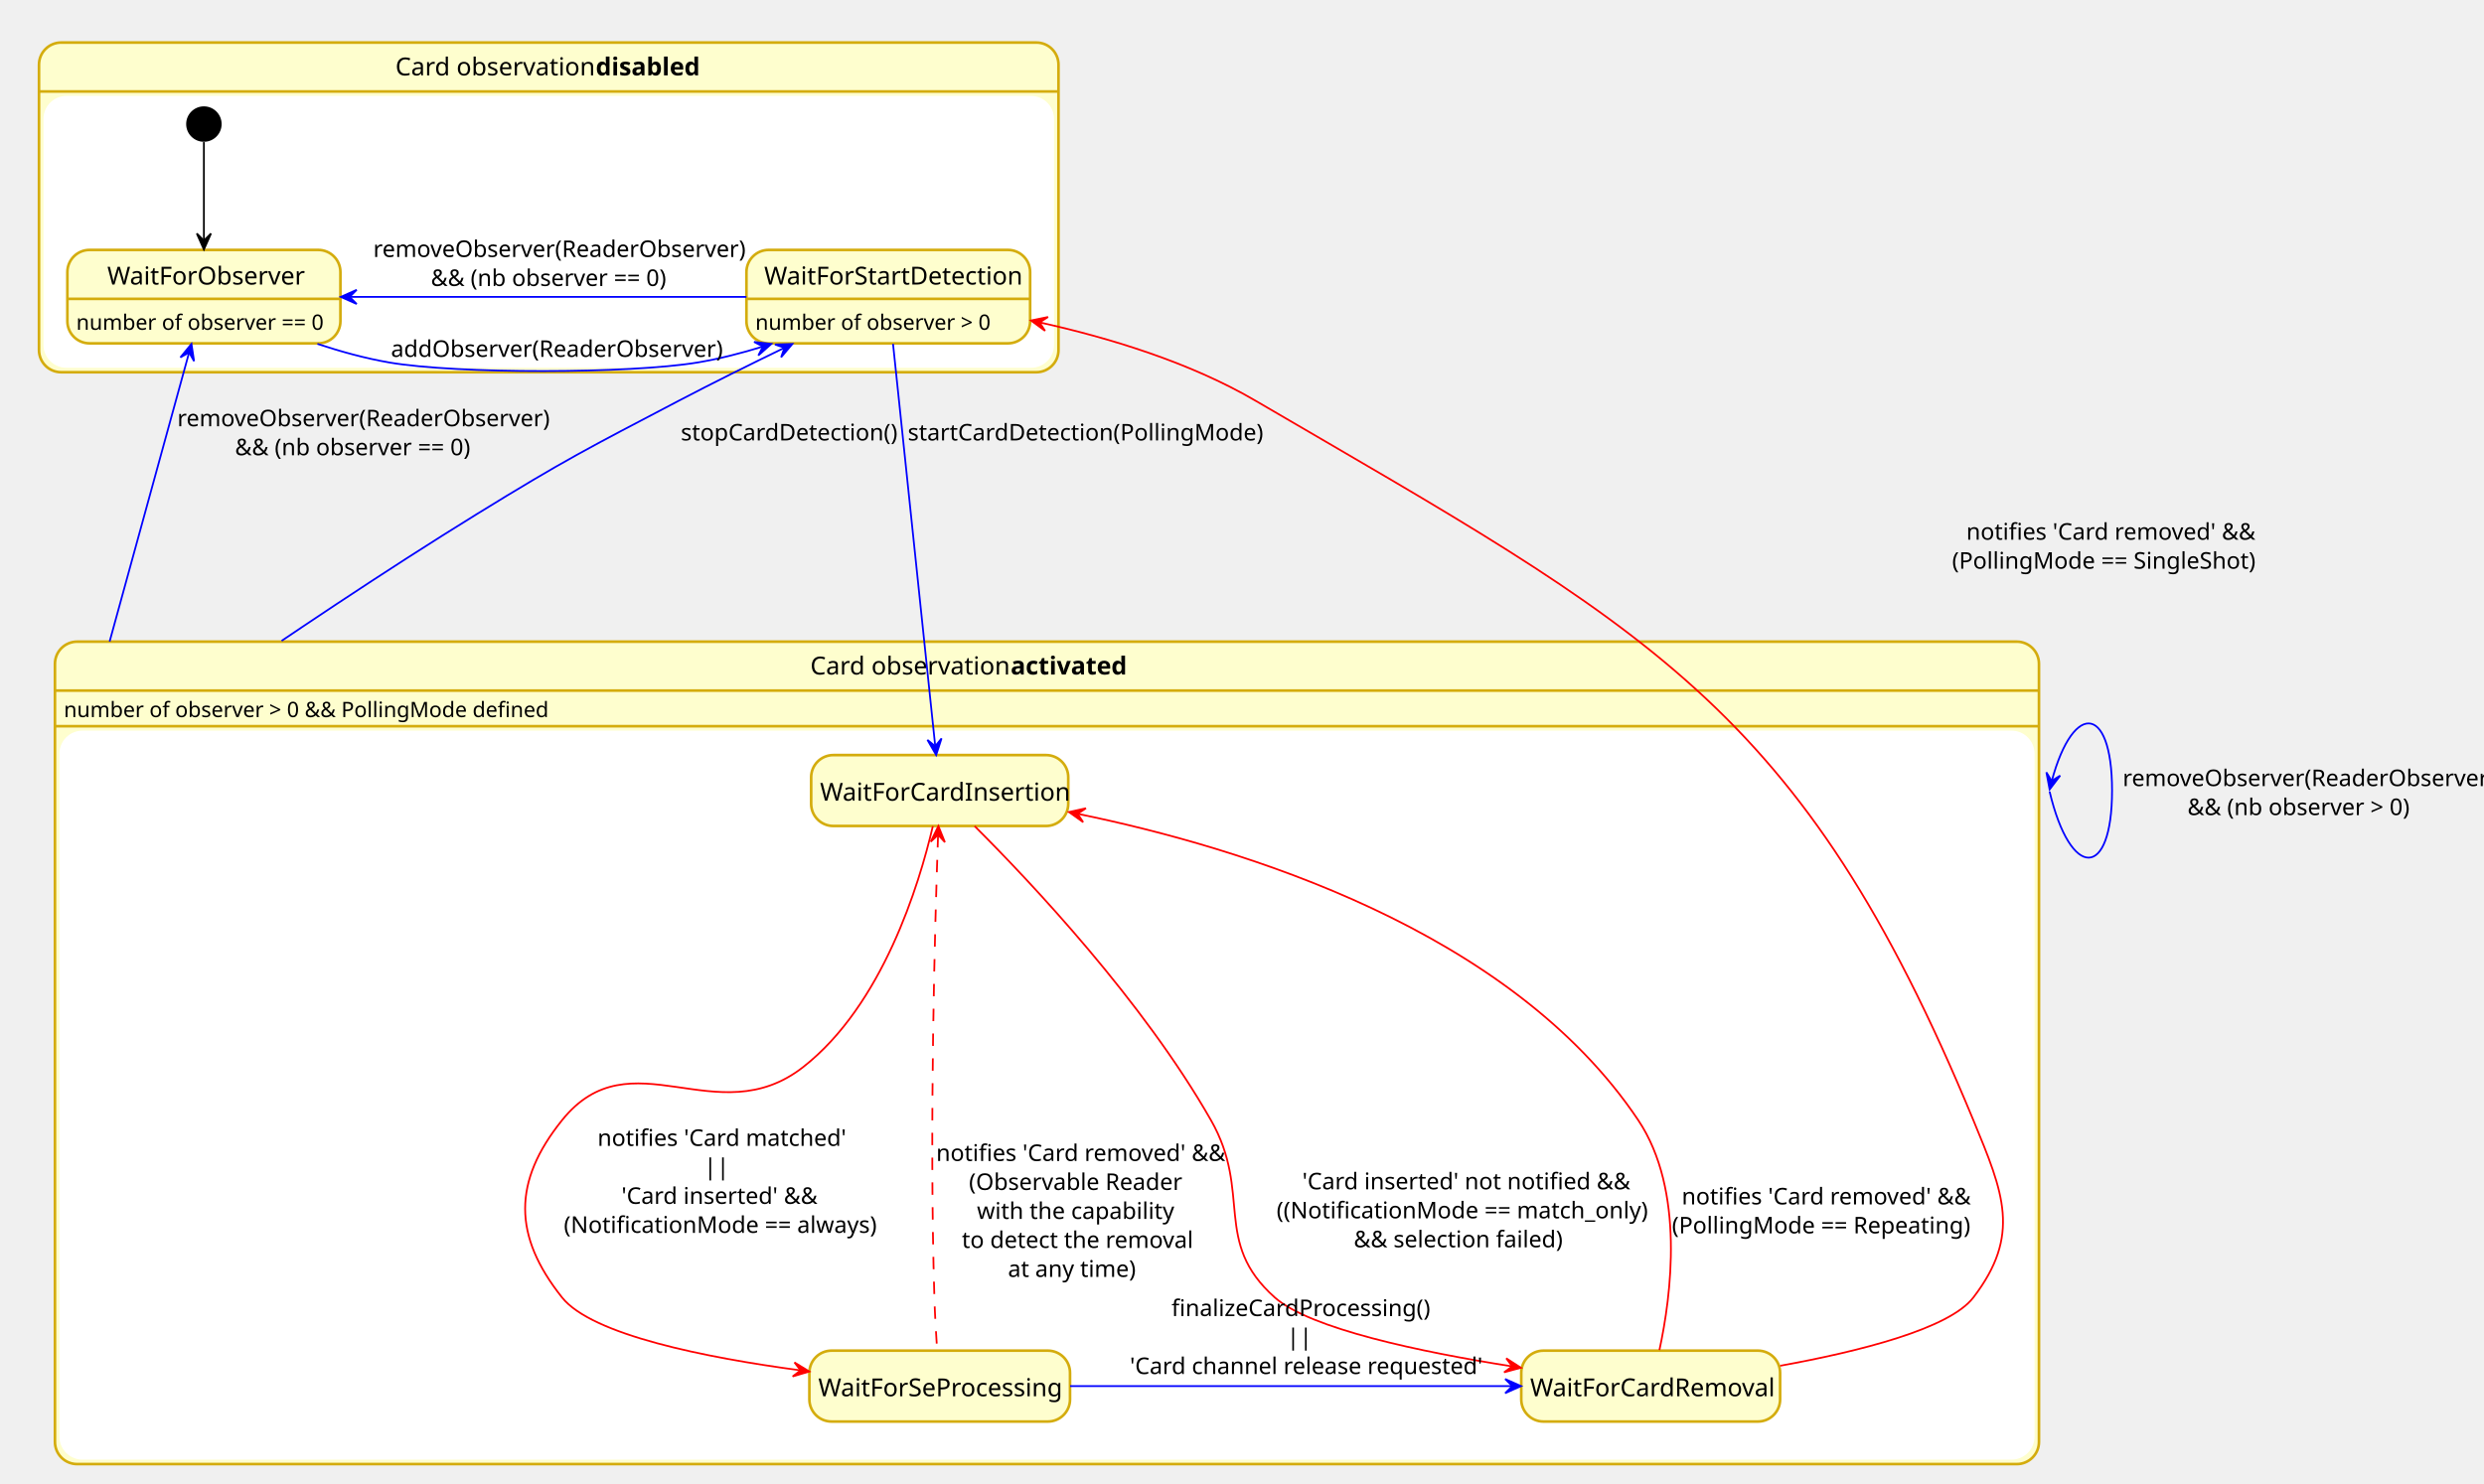
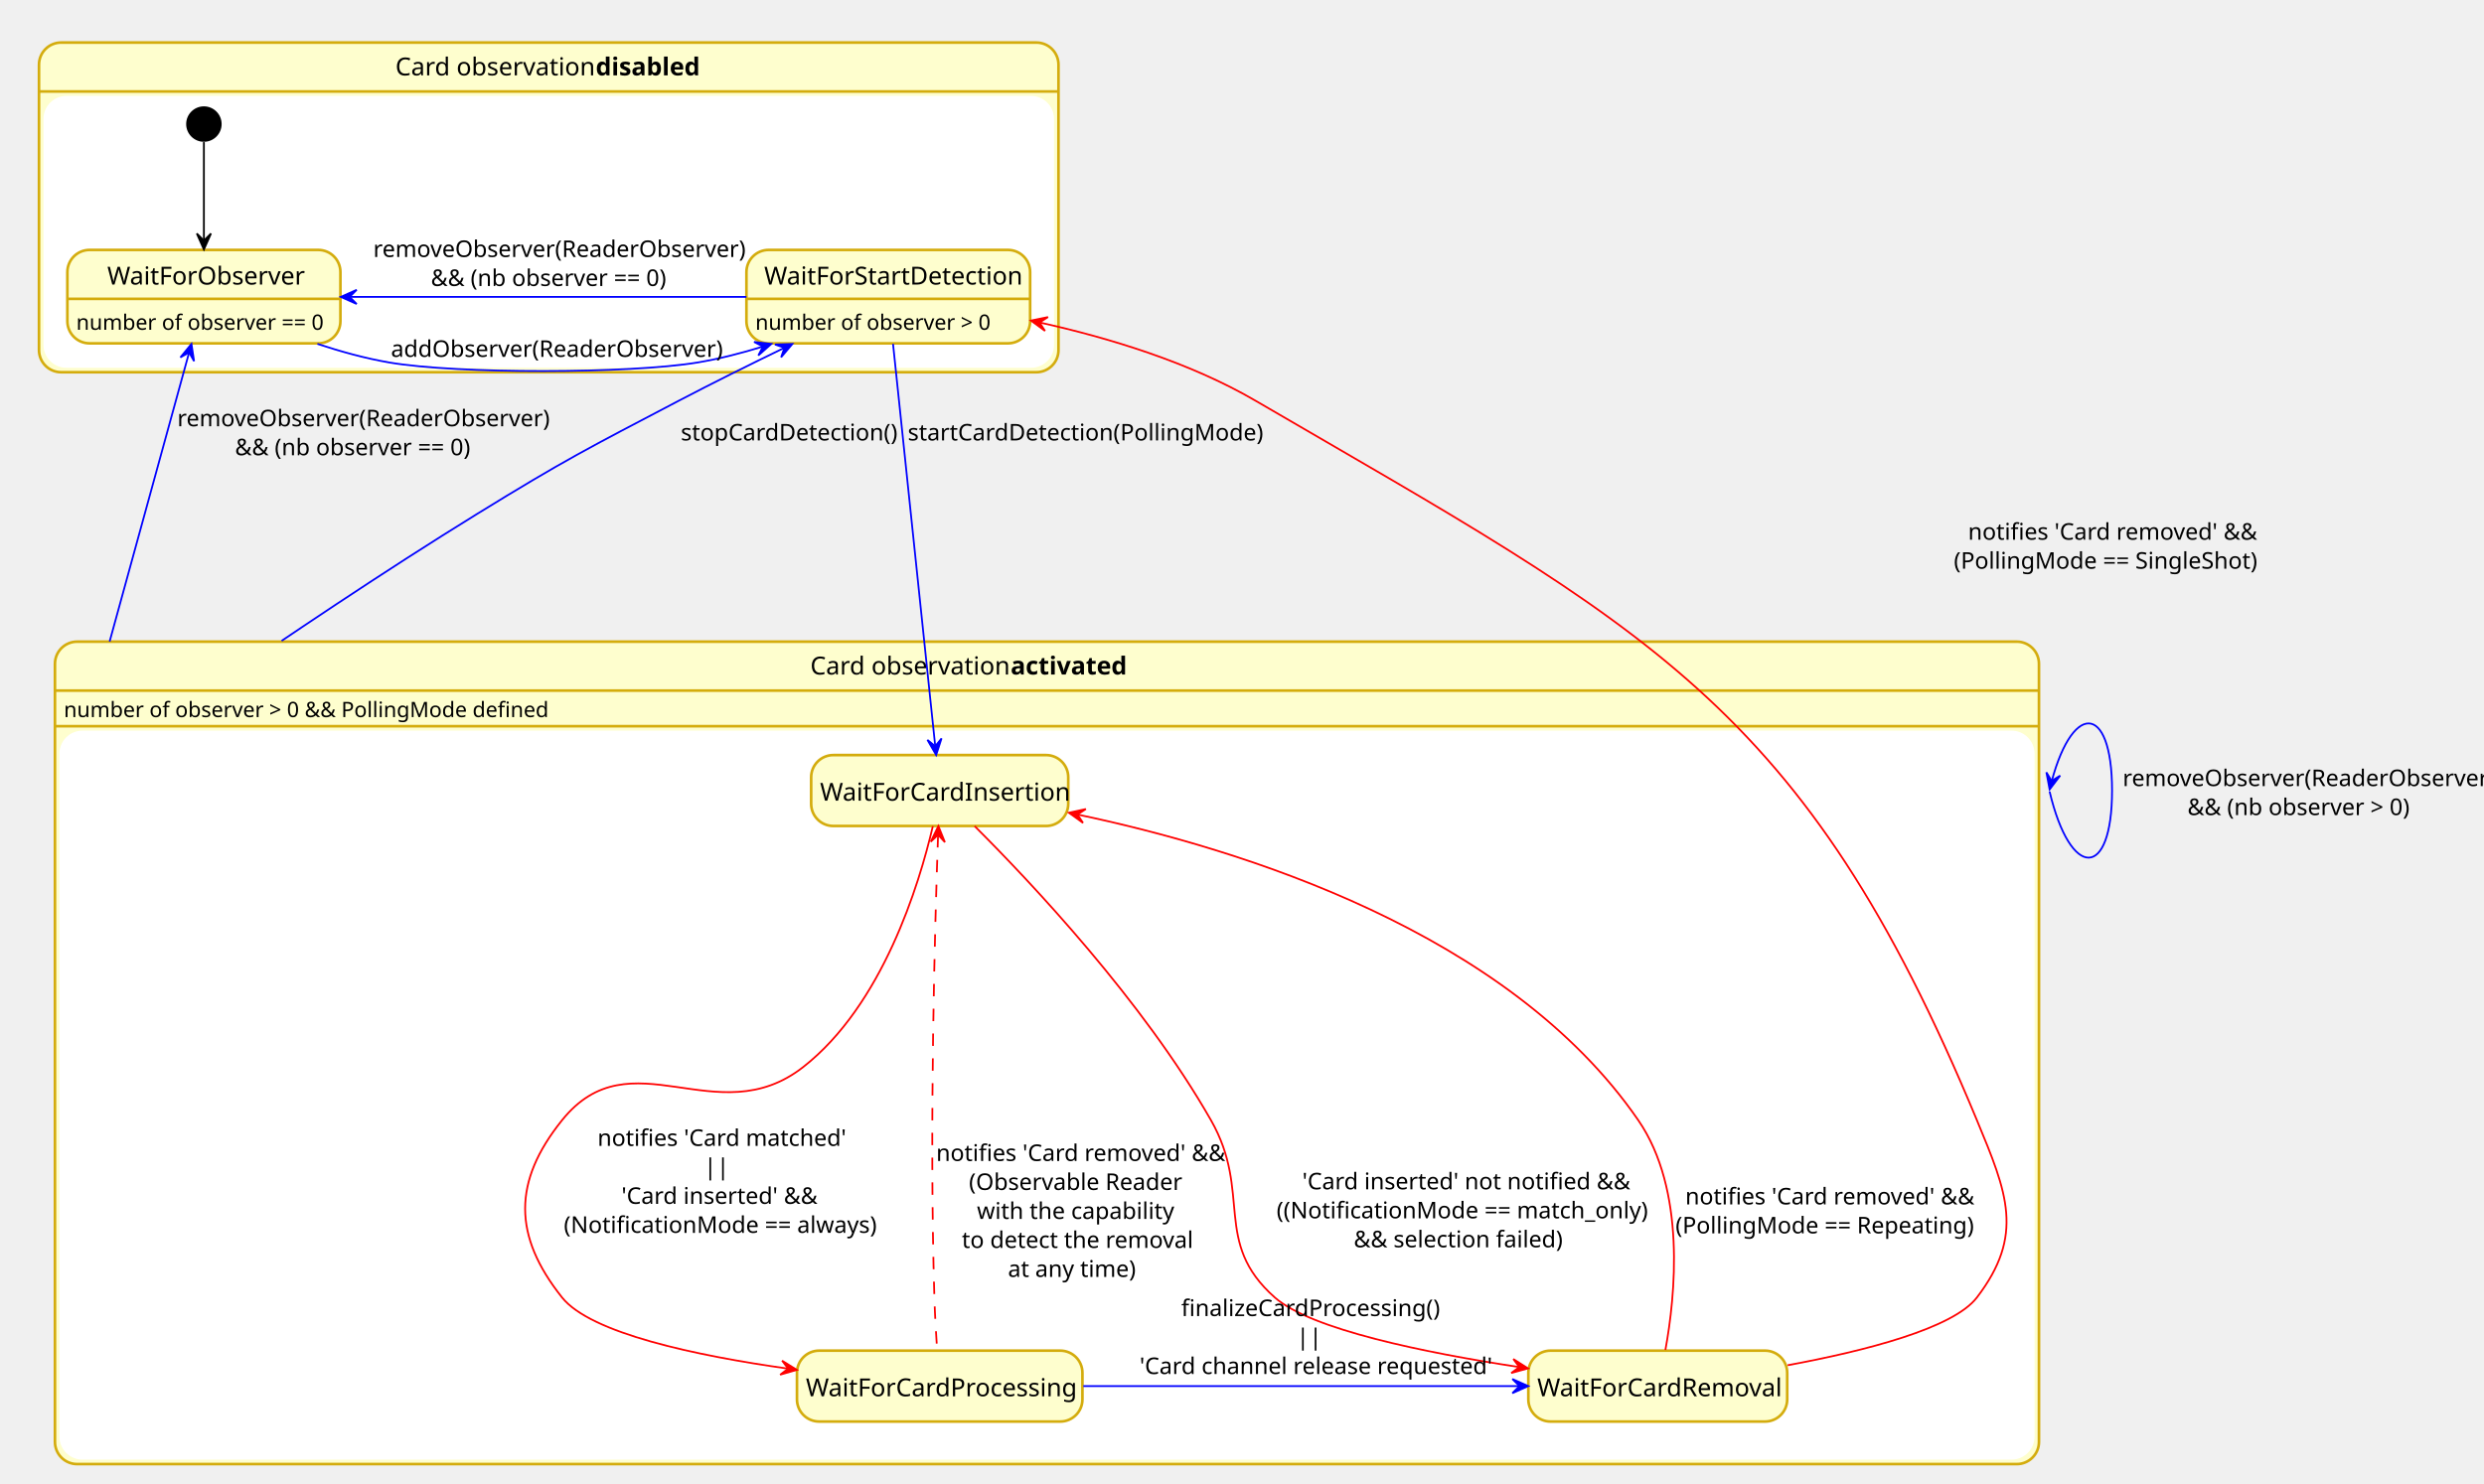
<svg xmlns="http://www.w3.org/2000/svg" contentScriptType="application/ecmascript" contentStyleType="text/css" height="837px" preserveAspectRatio="none" style="width:1401px;height:837px;" version="1.1" viewBox="0 0 1401 837" width="1401px" zoomAndPan="magnify">
  <defs />
  <g>
    <rect fill="#FEFECE" height="186" rx="12.5" ry="12.5" style="stroke: #D4AC0D; stroke-width: 1.5;" width="575" x="22" y="24" />
    <rect fill="#FFFFFF" height="152.391" rx="12.5" ry="12.5" style="stroke: #FFFFFF; stroke-width: 1.0;" width="569" x="25" y="54.609" />
    <line style="stroke: #D4AC0D; stroke-width: 1.5;" x1="22" x2="597" y1="51.609" y2="51.609" />
    <text fill="#000000" font-family="sans-serif" font-size="14" lengthAdjust="spacingAndGlyphs" textLength="109" x="223" y="42.533">Card observation</text>
    <text fill="#000000" font-family="sans-serif" font-size="14" font-weight="bold" lengthAdjust="spacingAndGlyphs" textLength="60" x="336" y="42.533">disabled</text>
    <rect fill="#FEFECE" height="464" rx="12.5" ry="12.5" style="stroke: #D4AC0D; stroke-width: 1.5;" width="1119" x="31" y="362" />
    <rect fill="#FFFFFF" height="410.297" rx="12.5" ry="12.5" style="stroke: #FFFFFF; stroke-width: 1.0;" width="1113" x="34" y="412.703" />
    <line style="stroke: #D4AC0D; stroke-width: 1.5;" x1="31" x2="1150" y1="409.703" y2="409.703" />
    <line style="stroke: #D4AC0D; stroke-width: 1.5;" x1="31" x2="1150" y1="389.609" y2="389.609" />
    <text fill="#000000" font-family="sans-serif" font-size="14" lengthAdjust="spacingAndGlyphs" textLength="109" x="457" y="380.533">Card observation</text>
    <text fill="#000000" font-family="sans-serif" font-size="14" font-weight="bold" lengthAdjust="spacingAndGlyphs" textLength="65" x="570" y="380.533">activated</text>
    <text fill="#000000" font-family="sans-serif" font-size="12" lengthAdjust="spacingAndGlyphs" textLength="267" x="36" y="404.566">number of observer &gt; 0  &amp;&amp;  PollingMode defined</text>
    <ellipse cx="115" cy="70" fill="#000000" rx="10" ry="10" style="stroke: none; stroke-width: 1.0;" />
    <rect fill="#FEFECE" height="52.703" rx="12.5" ry="12.5" style="stroke: #D4AC0D; stroke-width: 1.5;" width="154" x="38" y="141" />
    <line style="stroke: #D4AC0D; stroke-width: 1.5;" x1="38" x2="192" y1="168.609" y2="168.609" />
    <text fill="#000000" font-family="sans-serif" font-size="14" lengthAdjust="spacingAndGlyphs" textLength="109" x="60.5" y="160.533">WaitForObserver</text>
    <text fill="#000000" font-family="sans-serif" font-size="12" lengthAdjust="spacingAndGlyphs" textLength="134" x="43" y="186.066">number of observer == 0</text>
    <rect fill="#FEFECE" height="52.703" rx="12.5" ry="12.5" style="stroke: #D4AC0D; stroke-width: 1.5;" width="160" x="421" y="141" />
    <line style="stroke: #D4AC0D; stroke-width: 1.5;" x1="421" x2="581" y1="168.609" y2="168.609" />
    <text fill="#000000" font-family="sans-serif" font-size="14" lengthAdjust="spacingAndGlyphs" textLength="140" x="431" y="160.533">WaitForStartDetection</text>
    <text fill="#000000" font-family="sans-serif" font-size="12" lengthAdjust="spacingAndGlyphs" textLength="127" x="426" y="186.066">number of observer &gt; 0</text>
    <rect fill="#FEFECE" height="40" rx="12.5" ry="12.5" style="stroke: #D4AC0D; stroke-width: 1.5;" width="145" x="457.5" y="426" />
    <text fill="#000000" font-family="sans-serif" font-size="14" lengthAdjust="spacingAndGlyphs" textLength="135" x="462.5" y="451.728">WaitForCardInsertion</text>
-     <rect fill="#FEFECE" height="40" rx="12.5" ry="12.5" style="stroke: #D4AC0D; stroke-width: 1.5;" width="147" x="456.5" y="762" />
-     <text fill="#000000" font-family="sans-serif" font-size="14" lengthAdjust="spacingAndGlyphs" textLength="137" x="461.5" y="787.729">WaitForSeProcessing</text>
-     <rect fill="#FEFECE" height="40" rx="12.5" ry="12.5" style="stroke: #D4AC0D; stroke-width: 1.5;" width="146" x="858" y="762" />
-     <text fill="#000000" font-family="sans-serif" font-size="14" lengthAdjust="spacingAndGlyphs" textLength="136" x="863" y="787.729">WaitForCardRemoval</text>
+     <rect fill="#FEFECE" height="40" rx="12.5" ry="12.5" style="stroke: #D4AC0D; stroke-width: 1.5;" width="161" x="449.5" y="762" />
+     <text fill="#000000" font-family="sans-serif" font-size="14" lengthAdjust="spacingAndGlyphs" textLength="151" x="454.5" y="787.729">WaitForCardProcessing</text>
+     <rect fill="#FEFECE" height="40" rx="12.5" ry="12.5" style="stroke: #D4AC0D; stroke-width: 1.5;" width="146" x="862" y="762" />
+     <text fill="#000000" font-family="sans-serif" font-size="14" lengthAdjust="spacingAndGlyphs" textLength="136" x="867" y="787.729">WaitForCardRemoval</text>
    <path d="M115,80.157 C115,92.788 115,116.181 115,135.435 " fill="none" id="*start*Card_ObservationDisabled-&gt;WaitForObserver" style="stroke: #000000; stroke-width: 1.0;" />
    <polygon fill="#000000" points="115,140.743,119,131.743,115,135.743,111,131.743,115,140.743" style="stroke: #000000; stroke-width: 1.0;" />
    <path d="M179.025,194.008 C192.195,198.364 206.128,202.203 219.5,204.5 C257.608,211.047 355.363,210.879 393.5,204.5 C405.616,202.473 418.195,199.245 430.295,195.519 " fill="none" id="WaitForObserver-&gt;WaitForStartDetection" style="stroke: #0000FF; stroke-width: 1.0;" />
    <polygon fill="#0000FF" points="435.086,194.011,425.3,192.898,430.317,195.512,427.702,200.529,435.086,194.011" style="stroke: #0000FF; stroke-width: 1.0;" />
    <text fill="#000000" font-family="sans-serif" font-size="13" lengthAdjust="spacingAndGlyphs" textLength="0" x="308.5" y="184.995" />
    <text fill="#000000" font-family="sans-serif" font-size="13" lengthAdjust="spacingAndGlyphs" textLength="172" x="220.5" y="201.347">addObserver(ReaderObserver)</text>
    <path d="M197.293,167.5 C263.339,167.5 355.519,167.5 420.961,167.5 " fill="none" id="WaitForObserver&lt;-WaitForStartDetection" style="stroke: #0000FF; stroke-width: 1.0;" />
    <polygon fill="#0000FF" points="192.185,167.5,201.185,171.5,197.185,167.5,201.185,163.5,192.185,167.5" style="stroke: #0000FF; stroke-width: 1.0;" />
    <text fill="#000000" font-family="sans-serif" font-size="13" lengthAdjust="spacingAndGlyphs" textLength="192" x="210.5" y="144.995">removeObserver(ReaderObserver)</text>
    <text fill="#000000" font-family="sans-serif" font-size="13" lengthAdjust="spacingAndGlyphs" textLength="127" x="243" y="161.347">&amp;&amp; (nb observer == 0)</text>
-     <path d="M526.132,466.107 C518.39,499.21 497.744,567.028 453,602 C404.232,640.118 355.769,583.747 317,632 C289.163,666.647 289.319,697.228 317,732 C333.827,753.138 397.844,765.922 451.343,773.104 " fill="none" id="WaitForCardInsertion-&gt;WaitForSeProcessing" style="stroke: #FF0000; stroke-width: 1.0;" />
-     <polygon fill="#FF0000" points="456.486,773.782,448.085,768.641,451.529,773.129,447.041,776.573,456.486,773.782" style="stroke: #FF0000; stroke-width: 1.0;" />
+     <path d="M526.132,466.107 C518.39,499.21 497.744,567.028 453,602 C404.232,640.118 355.769,583.747 317,632 C289.163,666.647 289.319,697.228 317,732 C333.112,752.239 392.486,764.819 444.467,772.158 " fill="none" id="WaitForCardInsertion-&gt;WaitForCardProcessing" style="stroke: #FF0000; stroke-width: 1.0;" />
+     <polygon fill="#FF0000" points="449.472,772.851,441.106,767.655,444.519,772.166,440.009,775.579,449.472,772.851" style="stroke: #FF0000; stroke-width: 1.0;" />
    <text fill="#000000" font-family="sans-serif" font-size="13" lengthAdjust="spacingAndGlyphs" textLength="130" x="337" y="646.495">notifies 'Card matched'</text>
    <text fill="#000000" font-family="sans-serif" font-size="13" lengthAdjust="spacingAndGlyphs" textLength="6" x="397" y="662.847">||</text>
    <text fill="#000000" font-family="sans-serif" font-size="13" lengthAdjust="spacingAndGlyphs" textLength="103" x="350.5" y="679.198">'Card inserted' &amp;&amp;</text>
    <text fill="#000000" font-family="sans-serif" font-size="13" lengthAdjust="spacingAndGlyphs" textLength="168" x="318" y="695.55">(NotificationMode == always)</text>
    <text fill="#000000" font-family="sans-serif" font-size="13" lengthAdjust="spacingAndGlyphs" textLength="0" x="404" y="711.901" />
    <text fill="#000000" font-family="sans-serif" font-size="13" lengthAdjust="spacingAndGlyphs" textLength="0" x="404" y="728.253" />
-     <path d="M529.078,471.118 C527.348,520.228 524.045,635.367 527,732 C527.302,741.882 527.947,752.869 528.561,761.931 " fill="none" id="WaitForCardInsertion&lt;-WaitForSeProcessing" style="stroke: #FF0000; stroke-width: 1.0; stroke-dasharray: 7.0,7.0;" />
+     <path d="M529.078,471.118 C527.348,520.228 524.045,635.367 527,732 C527.302,741.882 527.947,752.869 528.561,761.931 " fill="none" id="WaitForCardInsertion&lt;-WaitForCardProcessing" style="stroke: #FF0000; stroke-width: 1.0; stroke-dasharray: 7.0,7.0;" />
    <polygon fill="#FF0000" points="529.26,466.017,524.941,474.868,529.081,471.014,532.936,475.154,529.26,466.017" style="stroke: #FF0000; stroke-width: 1.0;" />
    <text fill="#000000" font-family="sans-serif" font-size="13" lengthAdjust="spacingAndGlyphs" textLength="150" x="528" y="654.995">notifies 'Card removed' &amp;&amp;</text>
    <text fill="#000000" font-family="sans-serif" font-size="13" lengthAdjust="spacingAndGlyphs" textLength="113" x="546.5" y="671.347">(Observable Reader</text>
    <text fill="#000000" font-family="sans-serif" font-size="13" lengthAdjust="spacingAndGlyphs" textLength="104" x="551" y="687.698">with the capability</text>
    <text fill="#000000" font-family="sans-serif" font-size="13" lengthAdjust="spacingAndGlyphs" textLength="121" x="542.5" y="704.05">to detect the removal</text>
    <text fill="#000000" font-family="sans-serif" font-size="13" lengthAdjust="spacingAndGlyphs" textLength="69" x="568.5" y="720.401">at any time)</text>
-     <path d="M549.705,466.083 C581.571,497.873 644.699,564.839 683,632 C706.4,673.033 683.681,700.634 719,732 C738.872,749.648 800.948,762.699 852.828,770.875 " fill="none" id="WaitForCardInsertion-&gt;WaitForCardRemoval" style="stroke: #FF0000; stroke-width: 1.0;" />
-     <polygon fill="#FF0000" points="857.816,771.651,849.538,766.315,852.875,770.883,848.308,774.22,857.816,771.651" style="stroke: #FF0000; stroke-width: 1.0;" />
+     <path d="M549.705,466.083 C581.571,497.873 644.699,564.839 683,632 C706.4,673.033 683.617,700.705 719,732 C739.439,750.077 803.601,763.171 856.726,771.25 " fill="none" id="WaitForCardInsertion-&gt;WaitForCardRemoval" style="stroke: #FF0000; stroke-width: 1.0;" />
+     <polygon fill="#FF0000" points="861.831,772.017,853.525,766.724,856.886,771.274,852.337,774.635,861.831,772.017" style="stroke: #FF0000; stroke-width: 1.0;" />
    <text fill="#000000" font-family="sans-serif" font-size="13" lengthAdjust="spacingAndGlyphs" textLength="170" x="734.5" y="670.995">'Card inserted' not notified &amp;&amp;</text>
    <text fill="#000000" font-family="sans-serif" font-size="13" lengthAdjust="spacingAndGlyphs" textLength="199" x="720" y="687.347">((NotificationMode == match_only)</text>
    <text fill="#000000" font-family="sans-serif" font-size="13" lengthAdjust="spacingAndGlyphs" textLength="112" x="763.5" y="703.698">&amp;&amp; selection failed)</text>
-     <path d="M607.805,459.134 C700.611,478.155 852.198,524.617 924,632 C950.486,671.611 942.514,731.255 935.936,761.671 " fill="none" id="WaitForCardInsertion&lt;-WaitForCardRemoval" style="stroke: #FF0000; stroke-width: 1.0;" />
-     <polygon fill="#FF0000" points="602.88,458.139,610.91,463.842,607.781,459.129,612.494,456,602.88,458.139" style="stroke: #FF0000; stroke-width: 1.0;" />
-     <text fill="#000000" font-family="sans-serif" font-size="13" lengthAdjust="spacingAndGlyphs" textLength="150" x="948.5" y="679.495">notifies 'Card removed' &amp;&amp;</text>
-     <text fill="#000000" font-family="sans-serif" font-size="13" lengthAdjust="spacingAndGlyphs" textLength="161" x="943" y="695.847">(PollingMode == Repeating)</text>
-     <path d="M603.55,782 C674.207,782 780.598,782 852.78,782 " fill="none" id="WaitForSeProcessing-&gt;WaitForCardRemoval" style="stroke: #0000FF; stroke-width: 1.0;" />
-     <polygon fill="#0000FF" points="857.917,782,848.917,778,852.917,782,848.917,786,857.917,782" style="stroke: #0000FF; stroke-width: 1.0;" />
-     <text fill="#000000" font-family="sans-serif" font-size="13" lengthAdjust="spacingAndGlyphs" textLength="140" x="660.75" y="742.495">finalizeCardProcessing()</text>
-     <text fill="#000000" font-family="sans-serif" font-size="13" lengthAdjust="spacingAndGlyphs" textLength="6" x="725.75" y="758.847">||</text>
-     <text fill="#000000" font-family="sans-serif" font-size="13" lengthAdjust="spacingAndGlyphs" textLength="187" x="637.25" y="775.198">'Card channel release requested'</text>
+     <path d="M607.73,459.539 C700.095,478.934 850.873,525.74 924,632 C951.057,671.316 944.902,731.089 939.3,761.601 " fill="none" id="WaitForCardInsertion&lt;-WaitForCardRemoval" style="stroke: #FF0000; stroke-width: 1.0;" />
+     <polygon fill="#FF0000" points="602.828,458.524,610.831,464.264,607.724,459.537,612.452,456.43,602.828,458.524" style="stroke: #FF0000; stroke-width: 1.0;" />
+     <text fill="#000000" font-family="sans-serif" font-size="13" lengthAdjust="spacingAndGlyphs" textLength="150" x="950.5" y="679.495">notifies 'Card removed' &amp;&amp;</text>
+     <text fill="#000000" font-family="sans-serif" font-size="13" lengthAdjust="spacingAndGlyphs" textLength="161" x="945" y="695.847">(PollingMode == Repeating)</text>
+     <path d="M610.984,782 C682.558,782 786.271,782 856.948,782 " fill="none" id="WaitForCardProcessing-&gt;WaitForCardRemoval" style="stroke: #0000FF; stroke-width: 1.0;" />
+     <polygon fill="#0000FF" points="861.979,782,852.979,778,856.979,782,852.979,786,861.979,782" style="stroke: #0000FF; stroke-width: 1.0;" />
+     <text fill="#000000" font-family="sans-serif" font-size="13" lengthAdjust="spacingAndGlyphs" textLength="140" x="666.25" y="742.495">finalizeCardProcessing()</text>
+     <text fill="#000000" font-family="sans-serif" font-size="13" lengthAdjust="spacingAndGlyphs" textLength="6" x="731.25" y="758.847">||</text>
+     <text fill="#000000" font-family="sans-serif" font-size="13" lengthAdjust="spacingAndGlyphs" textLength="187" x="642.75" y="775.198">'Card channel release requested'</text>
    <path d="M503.676,194.017 C509.248,247.14 522.026,368.975 527.47,420.874 " fill="none" id="WaitForStartDetection-&gt;WaitForCardInsertion" style="stroke: #0000FF; stroke-width: 1.0;" />
    <polygon fill="#0000FF" points="528.004,425.968,531.041,416.599,527.481,420.995,523.085,417.436,528.004,425.968" style="stroke: #0000FF; stroke-width: 1.0;" />
    <text fill="#000000" font-family="sans-serif" font-size="13" lengthAdjust="spacingAndGlyphs" textLength="187" x="512" y="248.495">startCardDetection(PollingMode)</text>
    <path d="M106.635,198.933 C96.917,234.288 80.39,294.418 66.105,346.386 C65.213,349.634 64.329,352.851 63.456,356.027 C63.019,357.615 62.585,359.193 62.155,360.76 C62.047,361.152 61.939,361.543 61.832,361.933 " fill="none" id="WaitForObserver&lt;-Card_ObservationActivated" style="stroke: #0000FF; stroke-width: 1.0;" />
    <polygon fill="#0000FF" points="107.986,194.017,101.743,201.635,106.66,198.838,109.457,203.755,107.986,194.017" style="stroke: #0000FF; stroke-width: 1.0;" />
    <text fill="#000000" font-family="sans-serif" font-size="13" lengthAdjust="spacingAndGlyphs" textLength="192" x="100" y="240.495">removeObserver(ReaderObserver)</text>
    <text fill="#000000" font-family="sans-serif" font-size="13" lengthAdjust="spacingAndGlyphs" textLength="127" x="132.5" y="256.847">&amp;&amp; (nb observer == 0)</text>
    <path d="M442.139,196.351 C423.146,205.559 402.075,216.009 383,226 C331.528,252.96 318.467,259.516 269,290 C243.174,305.915 216.131,323.384 190.032,340.678 C183.508,345.002 177.042,349.314 170.669,353.589 C167.483,355.726 164.32,357.854 161.185,359.969 C160.401,360.498 159.618,361.026 158.838,361.553 " fill="none" id="WaitForStartDetection&lt;-Card_ObservationActivated" style="stroke: #0000FF; stroke-width: 1.0;" />
    <polygon fill="#0000FF" points="446.921,194.038,437.077,194.356,442.42,196.215,440.56,201.558,446.921,194.038" style="stroke: #0000FF; stroke-width: 1.0;" />
    <text fill="#000000" font-family="sans-serif" font-size="13" lengthAdjust="spacingAndGlyphs" textLength="115" x="384" y="248.495">stopCardDetection()</text>
    <path d="M1156,445.411 C1167.832,395.501 1191.221,395.697 1191.221,446 C1191.221,496.303 1167.832,496.499 1156,446.589 " fill="none" id="Card_ObservationActivated&lt;-Card_ObservationActivated" style="stroke: #0000FF; stroke-width: 1.0;" />
    <polygon fill="#0000FF" points="1156,445.411,1161.968,437.576,1157.153,440.546,1154.184,435.731,1156,445.411" style="stroke: #0000FF; stroke-width: 1.0;" />
    <text fill="#000000" font-family="sans-serif" font-size="13" lengthAdjust="spacingAndGlyphs" textLength="192" x="1197.221" y="443.495">removeObserver(ReaderObserver)</text>
    <text fill="#000000" font-family="sans-serif" font-size="13" lengthAdjust="spacingAndGlyphs" textLength="119" x="1233.721" y="459.847">&amp;&amp; (nb observer &gt; 0)</text>
-     <path d="M586.668,181.957 C625.556,190.597 671.016,204.39 708,226 C928.062,354.58 1015.61,396.468 1113,632 C1129.98,673.072 1140.03,696.724 1113,732 C1099.42,749.726 1048.57,762.48 1004.068,770.524 " fill="none" id="WaitForStartDetection&lt;-WaitForCardRemoval" style="stroke: #FF0000; stroke-width: 1.0;" />
-     <polygon fill="#FF0000" points="581.471,180.824,589.412,186.65,586.356,181.89,591.117,178.834,581.471,180.824" style="stroke: #FF0000; stroke-width: 1.0;" />
-     <text fill="#000000" font-family="sans-serif" font-size="13" lengthAdjust="spacingAndGlyphs" textLength="150" x="1109" y="304.495">notifies 'Card removed' &amp;&amp;</text>
-     <text fill="#000000" font-family="sans-serif" font-size="13" lengthAdjust="spacingAndGlyphs" textLength="166" x="1101" y="320.847">(PollingMode == SingleShot)</text>
-     <text fill="#000000" font-family="sans-serif" font-size="13" lengthAdjust="spacingAndGlyphs" textLength="0" x="1186" y="337.198" />
-     <text fill="#000000" font-family="sans-serif" font-size="13" lengthAdjust="spacingAndGlyphs" textLength="0" x="1186" y="353.55" />
-     <text fill="#000000" font-family="sans-serif" font-size="13" lengthAdjust="spacingAndGlyphs" textLength="0" x="1186" y="369.901" />
-     <text fill="#000000" font-family="sans-serif" font-size="13" lengthAdjust="spacingAndGlyphs" textLength="0" x="1186" y="386.253" />
-     <text fill="#000000" font-family="sans-serif" font-size="13" lengthAdjust="spacingAndGlyphs" textLength="0" x="1186" y="402.604" />
-     <text fill="#000000" font-family="sans-serif" font-size="13" lengthAdjust="spacingAndGlyphs" textLength="0" x="1186" y="418.956" />
-     <text fill="#000000" font-family="sans-serif" font-size="13" lengthAdjust="spacingAndGlyphs" textLength="0" x="1186" y="435.308" />
-     <text fill="#000000" font-family="sans-serif" font-size="13" lengthAdjust="spacingAndGlyphs" textLength="0" x="1186" y="451.659" />
-     <text fill="#000000" font-family="sans-serif" font-size="13" lengthAdjust="spacingAndGlyphs" textLength="0" x="1186" y="468.011" />
-     <text fill="#000000" font-family="sans-serif" font-size="13" lengthAdjust="spacingAndGlyphs" textLength="0" x="1186" y="484.362" />
-     <text fill="#000000" font-family="sans-serif" font-size="13" lengthAdjust="spacingAndGlyphs" textLength="0" x="1186" y="500.714" />
-     <text fill="#000000" font-family="sans-serif" font-size="13" lengthAdjust="spacingAndGlyphs" textLength="0" x="1186" y="517.065" />
-     <text fill="#000000" font-family="sans-serif" font-size="13" lengthAdjust="spacingAndGlyphs" textLength="0" x="1186" y="533.417" />
-     <text fill="#000000" font-family="sans-serif" font-size="13" lengthAdjust="spacingAndGlyphs" textLength="0" x="1186" y="549.769" />
-     <text fill="#000000" font-family="sans-serif" font-size="13" lengthAdjust="spacingAndGlyphs" textLength="0" x="1186" y="566.12" />
-     <text fill="#000000" font-family="sans-serif" font-size="13" lengthAdjust="spacingAndGlyphs" textLength="0" x="1186" y="582.472" />
-     <text fill="#000000" font-family="sans-serif" font-size="13" lengthAdjust="spacingAndGlyphs" textLength="0" x="1186" y="598.823" />
+     <path d="M586.643,181.998 C625.526,190.648 670.989,204.436 708,226 C928.763,354.626 1017.08,396.008 1115,632 C1132.03,673.051 1141.99,696.686 1115,732 C1101.68,749.435 1052.03,762.141 1008.24,770.239 " fill="none" id="WaitForStartDetection&lt;-WaitForCardRemoval" style="stroke: #FF0000; stroke-width: 1.0;" />
+     <polygon fill="#FF0000" points="581.447,180.864,589.387,186.691,586.332,181.93,591.093,178.875,581.447,180.864" style="stroke: #FF0000; stroke-width: 1.0;" />
+     <text fill="#000000" font-family="sans-serif" font-size="13" lengthAdjust="spacingAndGlyphs" textLength="150" x="1110" y="304.495">notifies 'Card removed' &amp;&amp;</text>
+     <text fill="#000000" font-family="sans-serif" font-size="13" lengthAdjust="spacingAndGlyphs" textLength="166" x="1102" y="320.847">(PollingMode == SingleShot)</text>
+     <text fill="#000000" font-family="sans-serif" font-size="13" lengthAdjust="spacingAndGlyphs" textLength="0" x="1187" y="337.198" />
+     <text fill="#000000" font-family="sans-serif" font-size="13" lengthAdjust="spacingAndGlyphs" textLength="0" x="1187" y="353.55" />
+     <text fill="#000000" font-family="sans-serif" font-size="13" lengthAdjust="spacingAndGlyphs" textLength="0" x="1187" y="369.901" />
+     <text fill="#000000" font-family="sans-serif" font-size="13" lengthAdjust="spacingAndGlyphs" textLength="0" x="1187" y="386.253" />
+     <text fill="#000000" font-family="sans-serif" font-size="13" lengthAdjust="spacingAndGlyphs" textLength="0" x="1187" y="402.604" />
+     <text fill="#000000" font-family="sans-serif" font-size="13" lengthAdjust="spacingAndGlyphs" textLength="0" x="1187" y="418.956" />
+     <text fill="#000000" font-family="sans-serif" font-size="13" lengthAdjust="spacingAndGlyphs" textLength="0" x="1187" y="435.308" />
+     <text fill="#000000" font-family="sans-serif" font-size="13" lengthAdjust="spacingAndGlyphs" textLength="0" x="1187" y="451.659" />
+     <text fill="#000000" font-family="sans-serif" font-size="13" lengthAdjust="spacingAndGlyphs" textLength="0" x="1187" y="468.011" />
+     <text fill="#000000" font-family="sans-serif" font-size="13" lengthAdjust="spacingAndGlyphs" textLength="0" x="1187" y="484.362" />
+     <text fill="#000000" font-family="sans-serif" font-size="13" lengthAdjust="spacingAndGlyphs" textLength="0" x="1187" y="500.714" />
+     <text fill="#000000" font-family="sans-serif" font-size="13" lengthAdjust="spacingAndGlyphs" textLength="0" x="1187" y="517.065" />
+     <text fill="#000000" font-family="sans-serif" font-size="13" lengthAdjust="spacingAndGlyphs" textLength="0" x="1187" y="533.417" />
+     <text fill="#000000" font-family="sans-serif" font-size="13" lengthAdjust="spacingAndGlyphs" textLength="0" x="1187" y="549.769" />
+     <text fill="#000000" font-family="sans-serif" font-size="13" lengthAdjust="spacingAndGlyphs" textLength="0" x="1187" y="566.12" />
+     <text fill="#000000" font-family="sans-serif" font-size="13" lengthAdjust="spacingAndGlyphs" textLength="0" x="1187" y="582.472" />
+     <text fill="#000000" font-family="sans-serif" font-size="13" lengthAdjust="spacingAndGlyphs" textLength="0" x="1187" y="598.823" />
  </g>
</svg>
